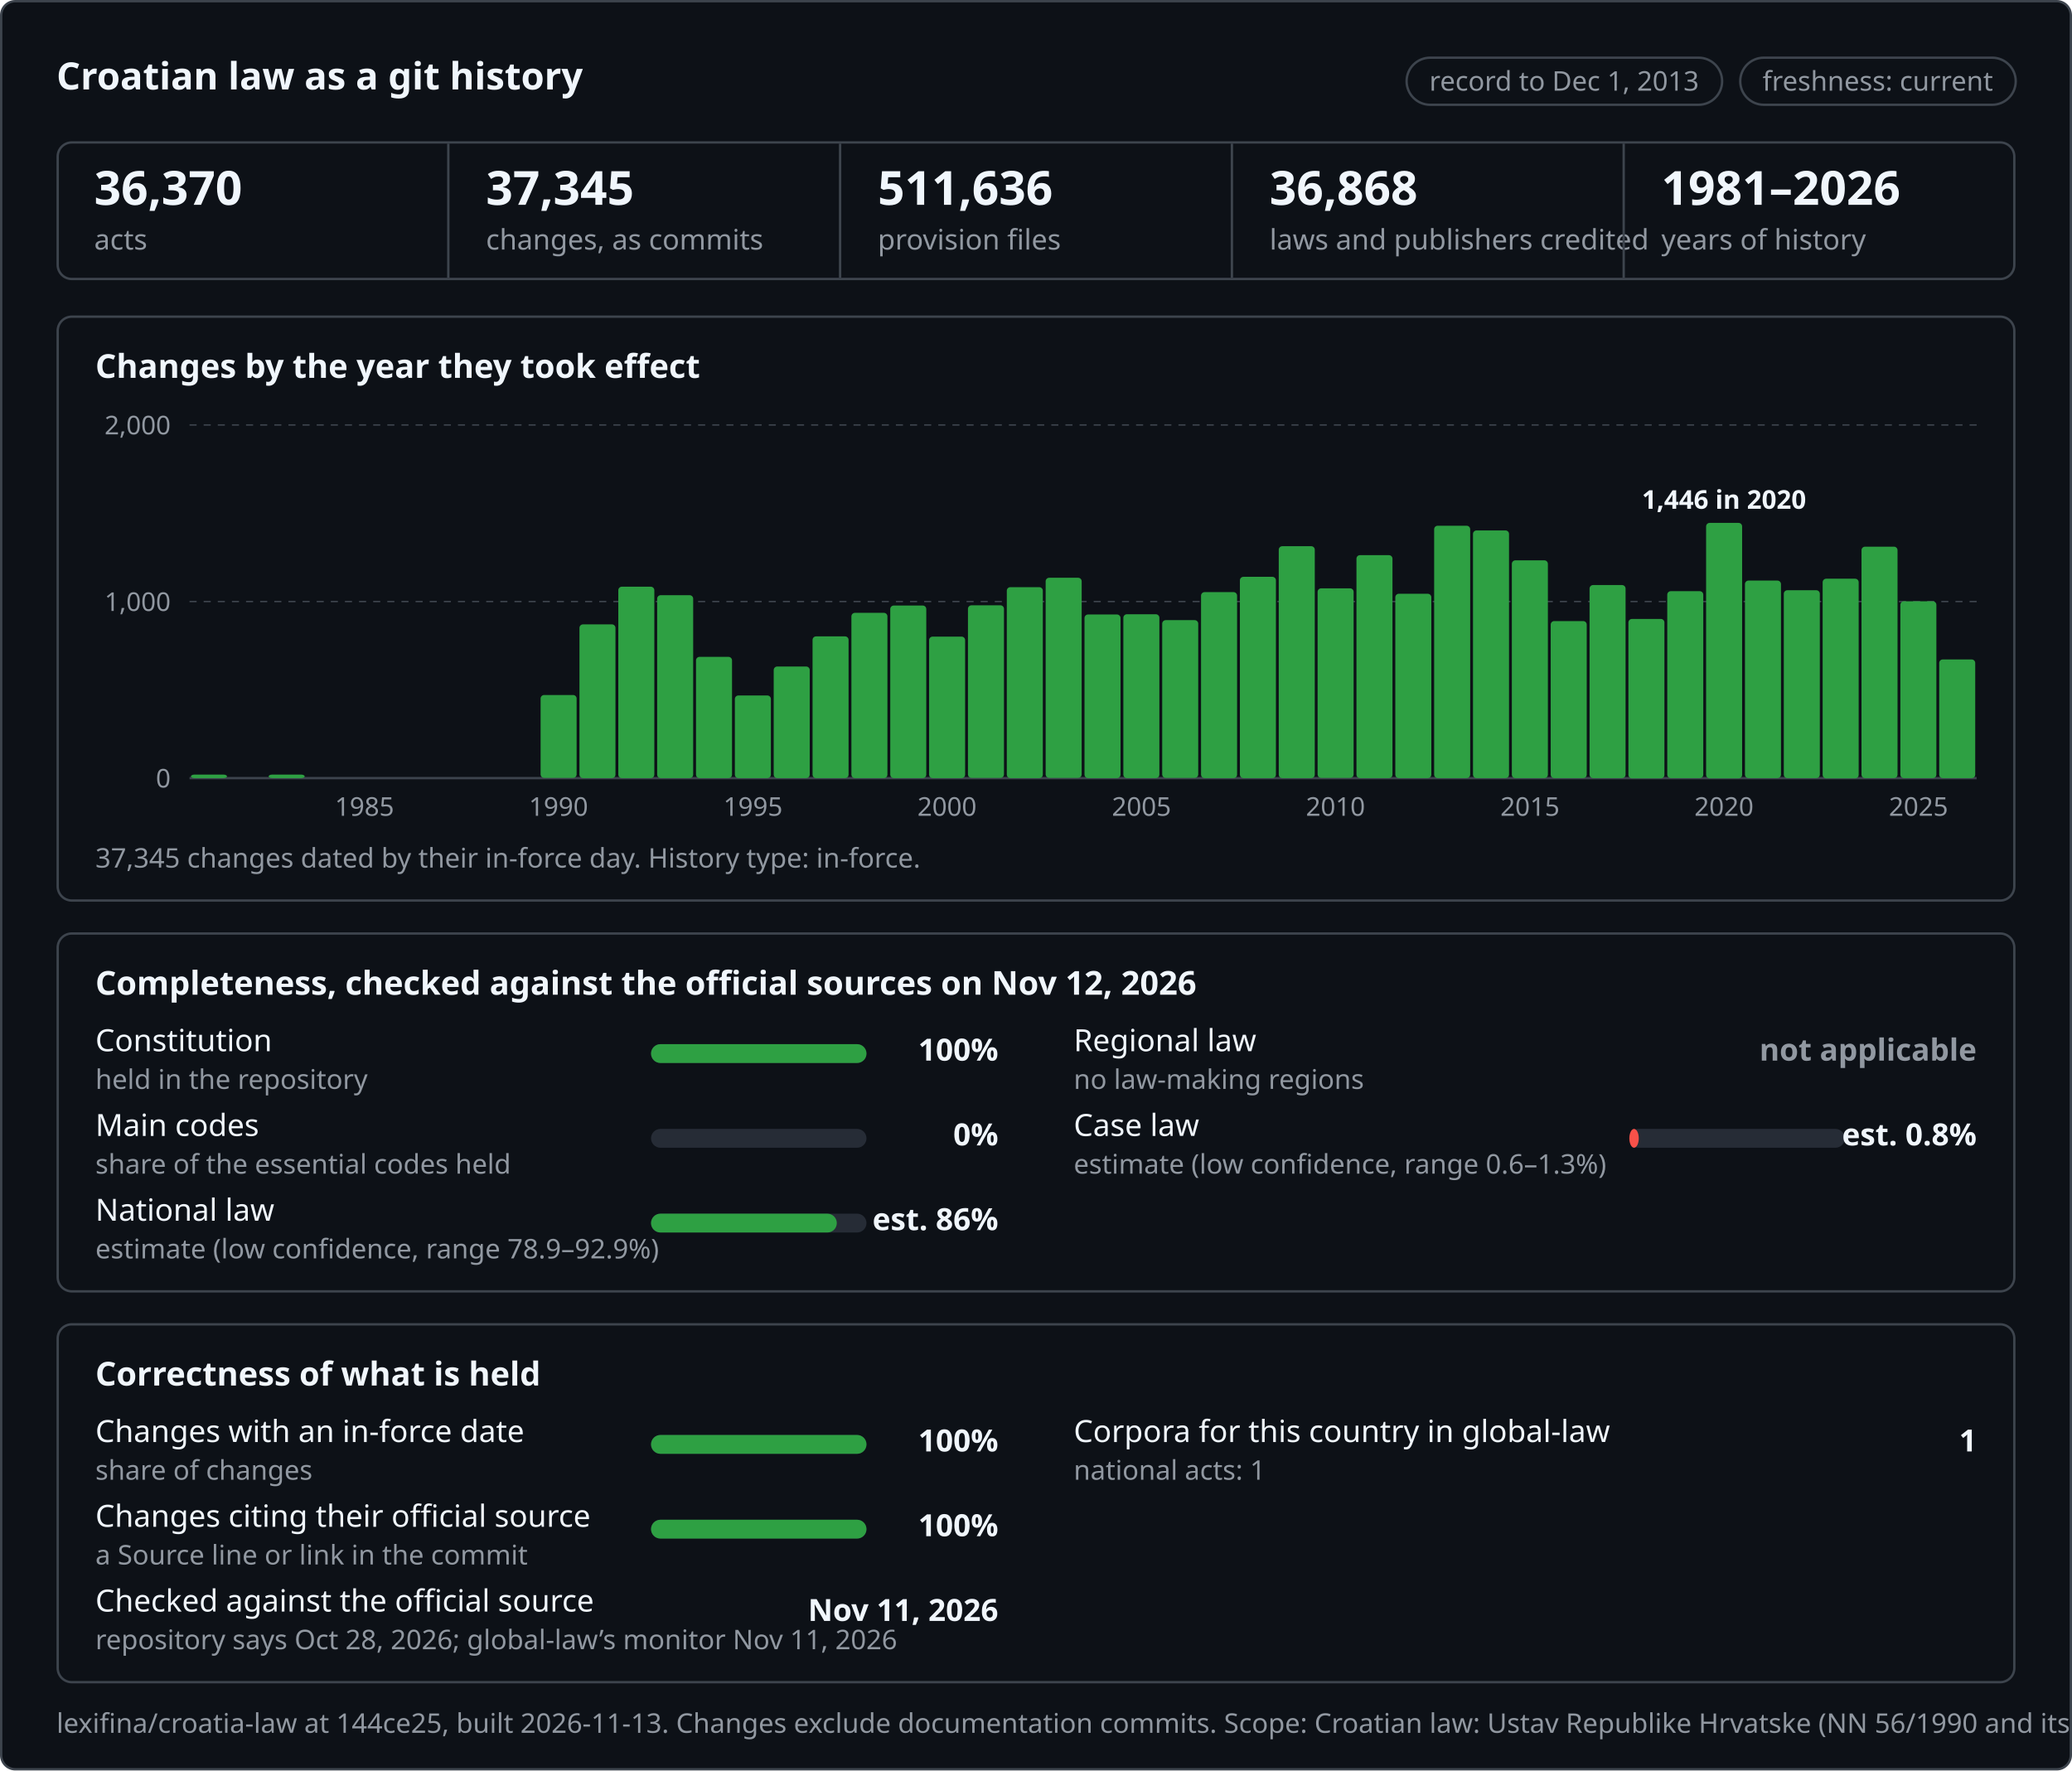
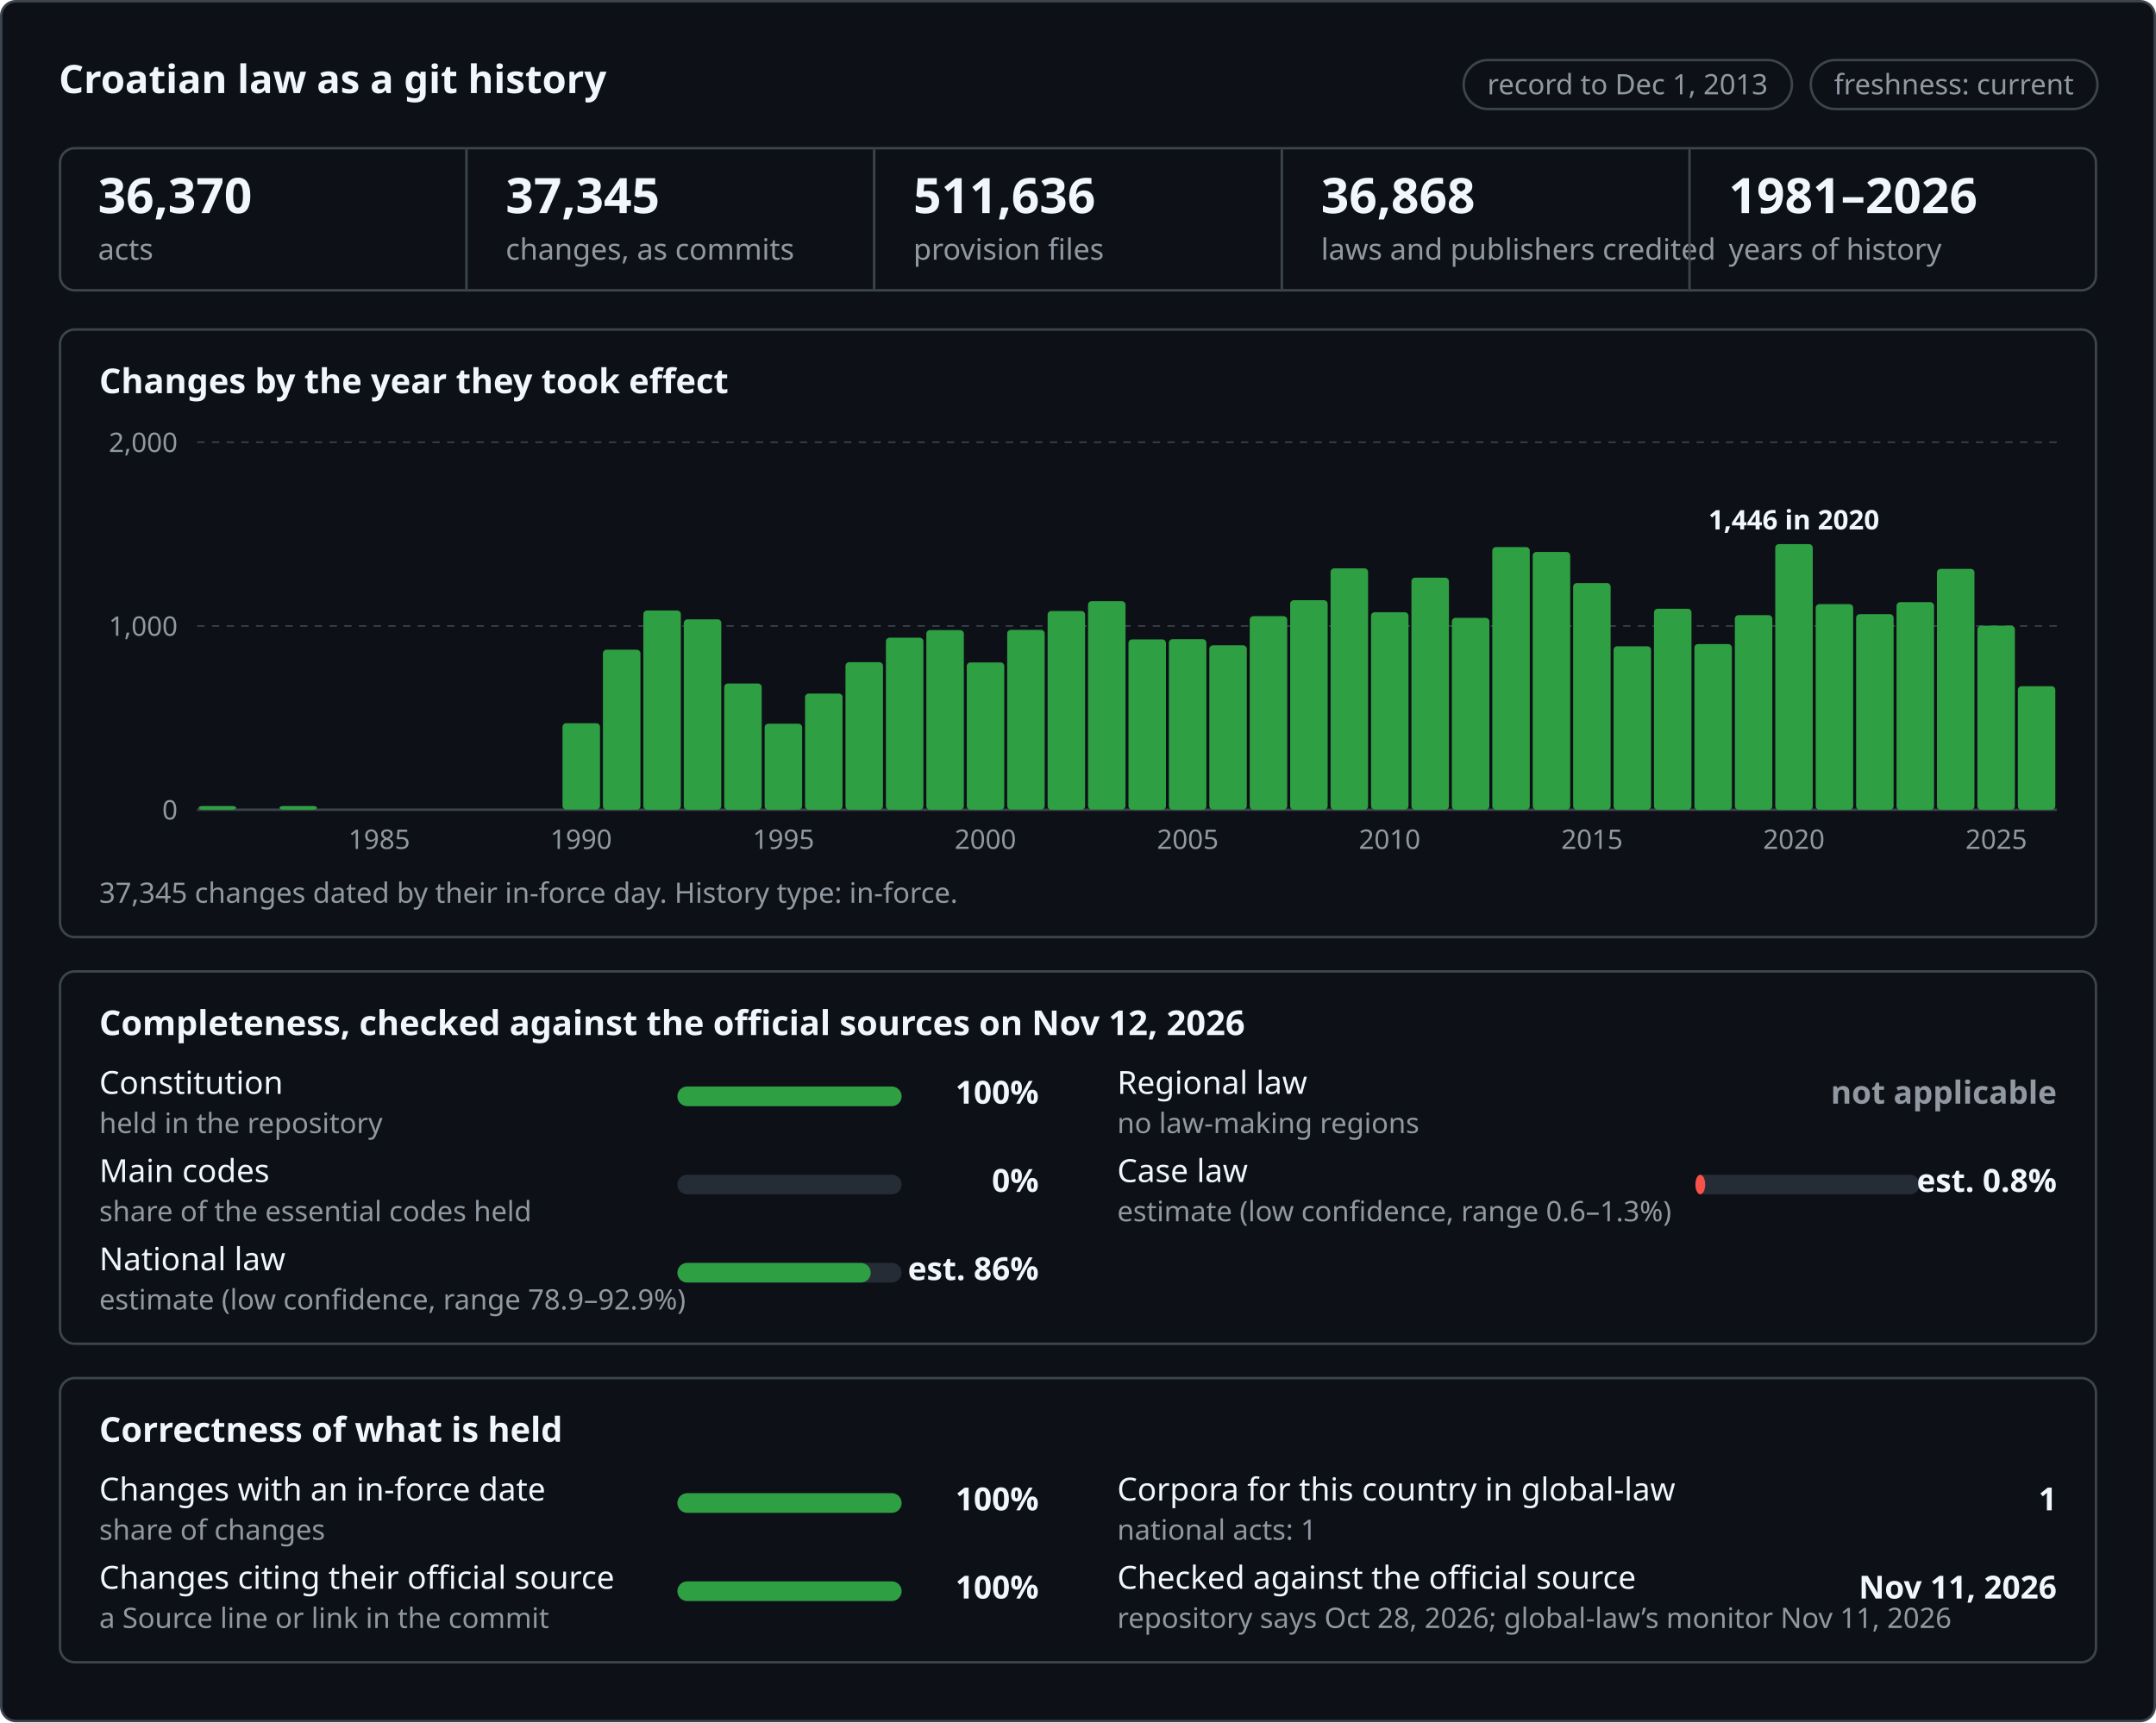
- <svg xmlns="http://www.w3.org/2000/svg" width="880" height="752" viewBox="0 0 880 752" font-family="-apple-system,BlinkMacSystemFont,Segoe UI,Noto Sans,Helvetica,Arial,sans-serif">
-   <rect x="0.5" y="0.5" width="879" height="751" rx="6" fill="#0d1117" stroke="#3d444d" />
+ <svg xmlns="http://www.w3.org/2000/svg" width="880" height="703" viewBox="0 0 880 703" font-family="-apple-system,BlinkMacSystemFont,Segoe UI,Noto Sans,Helvetica,Arial,sans-serif">
+   <rect x="0.5" y="0.5" width="879" height="702" rx="6" fill="#0d1117" stroke="#3d444d" />
  <text x="24" y="38" font-size="16" font-weight="600" fill="#f0f6fc">Croatian law as a git history</text>
  <rect x="597.4" y="24.5" width="134" height="20" rx="10" fill="none" stroke="#3d444d" />
  <text x="664.3" y="38.5" font-size="11.5" font-weight="500" text-anchor="middle" fill="#9198a1">record to Dec 1, 2013</text>
  <rect x="739.1" y="24.5" width="117" height="20" rx="10" fill="none" stroke="#3d444d" />
  <text x="797.5" y="38.5" font-size="11.5" font-weight="500" text-anchor="middle" fill="#9198a1">freshness: current</text>
  <rect x="24.5" y="60.5" width="831" height="58" rx="6" fill="#0d1117" stroke="#3d444d" />
  <text x="40.0" y="87" font-size="20" font-weight="600" fill="#f0f6fc">36,370</text>
  <text x="40.0" y="106" font-size="12" fill="#9198a1">acts</text>
  <line x1="190.4" y1="61" x2="190.4" y2="118" stroke="#3d444d" />
  <text x="206.4" y="87" font-size="20" font-weight="600" fill="#f0f6fc">37,345</text>
  <text x="206.4" y="106" font-size="12" fill="#9198a1">changes, as commits</text>
  <line x1="356.8" y1="61" x2="356.8" y2="118" stroke="#3d444d" />
  <text x="372.8" y="87" font-size="20" font-weight="600" fill="#f0f6fc">511,636</text>
  <text x="372.8" y="106" font-size="12" fill="#9198a1">provision files</text>
  <line x1="523.2" y1="61" x2="523.2" y2="118" stroke="#3d444d" />
  <text x="539.2" y="87" font-size="20" font-weight="600" fill="#f0f6fc">36,868</text>
  <text x="539.2" y="106" font-size="12" fill="#9198a1" textLength="142" lengthAdjust="spacingAndGlyphs">laws and publishers credited</text>
  <line x1="689.6" y1="61" x2="689.6" y2="118" stroke="#3d444d" />
  <text x="705.6" y="87" font-size="20" font-weight="600" fill="#f0f6fc">1981–2026</text>
  <text x="705.6" y="106" font-size="12" fill="#9198a1">years of history</text>
  <rect x="24.5" y="134.5" width="831" height="248" rx="6" fill="#0d1117" stroke="#3d444d" />
  <text x="40.5" y="160.5" font-size="14" font-weight="600" fill="#f0f6fc">Changes by the year they took effect</text>
  <line x1="80.5" y1="330.5" x2="839.5" y2="330.5" stroke="#3d444d" stroke-width="1" />
  <text x="72.5" y="334.5" font-size="11" text-anchor="end" fill="#9198a1">0</text>
  <line x1="80.5" y1="255.5" x2="839.5" y2="255.5" stroke="#3d444d" stroke-width="0.6" stroke-dasharray="3 3" />
  <text x="72.5" y="259.5" font-size="11" text-anchor="end" fill="#9198a1">1,000</text>
  <line x1="80.5" y1="180.5" x2="839.5" y2="180.5" stroke="#3d444d" stroke-width="0.6" stroke-dasharray="3 3" />
  <text x="72.5" y="184.5" font-size="11" text-anchor="end" fill="#9198a1">2,000</text>
  <rect x="81.10" y="329.0" width="15.30" height="1.5" rx="1.5" fill="#2ea043" />
  <rect x="114.10" y="329.0" width="15.30" height="1.5" rx="1.5" fill="#2ea043" />
  <text x="154.8" y="346.5" font-size="11" text-anchor="middle" fill="#9198a1">1985</text>
  <rect x="229.60" y="295.2" width="15.30" height="35.2" rx="1.5" fill="#2ea043" />
  <text x="237.2" y="346.5" font-size="11" text-anchor="middle" fill="#9198a1">1990</text>
  <rect x="246.10" y="265.2" width="15.30" height="65.3" rx="1.5" fill="#2ea043" />
  <rect x="262.60" y="249.2" width="15.30" height="81.3" rx="1.5" fill="#2ea043" />
  <rect x="279.10" y="252.8" width="15.30" height="77.7" rx="1.5" fill="#2ea043" />
  <rect x="295.60" y="279.0" width="15.30" height="51.5" rx="1.5" fill="#2ea043" />
  <rect x="312.10" y="295.4" width="15.30" height="35.1" rx="1.5" fill="#2ea043" />
  <text x="319.8" y="346.5" font-size="11" text-anchor="middle" fill="#9198a1">1995</text>
  <rect x="328.60" y="283.1" width="15.30" height="47.4" rx="1.5" fill="#2ea043" />
  <rect x="345.10" y="270.3" width="15.30" height="60.2" rx="1.5" fill="#2ea043" />
  <rect x="361.60" y="260.3" width="15.30" height="70.2" rx="1.5" fill="#2ea043" />
  <rect x="378.10" y="257.2" width="15.30" height="73.3" rx="1.5" fill="#2ea043" />
  <rect x="394.60" y="270.4" width="15.30" height="60.1" rx="1.5" fill="#2ea043" />
  <text x="402.2" y="346.5" font-size="11" text-anchor="middle" fill="#9198a1">2000</text>
  <rect x="411.10" y="257.1" width="15.30" height="73.3" rx="1.5" fill="#2ea043" />
  <rect x="427.60" y="249.4" width="15.30" height="81.1" rx="1.5" fill="#2ea043" />
  <rect x="444.10" y="245.4" width="15.30" height="85.0" rx="1.5" fill="#2ea043" />
  <rect x="460.60" y="261.0" width="15.30" height="69.5" rx="1.5" fill="#2ea043" />
  <rect x="477.10" y="260.9" width="15.30" height="69.6" rx="1.5" fill="#2ea043" />
  <text x="484.8" y="346.5" font-size="11" text-anchor="middle" fill="#9198a1">2005</text>
  <rect x="493.60" y="263.4" width="15.30" height="67.0" rx="1.5" fill="#2ea043" />
  <rect x="510.10" y="251.5" width="15.30" height="79.0" rx="1.5" fill="#2ea043" />
  <rect x="526.60" y="245.0" width="15.30" height="85.5" rx="1.5" fill="#2ea043" />
  <rect x="543.10" y="232.0" width="15.30" height="98.5" rx="1.5" fill="#2ea043" />
  <rect x="559.60" y="249.9" width="15.30" height="80.5" rx="1.5" fill="#2ea043" />
  <text x="567.2" y="346.5" font-size="11" text-anchor="middle" fill="#9198a1">2010</text>
  <rect x="576.10" y="235.8" width="15.30" height="94.7" rx="1.5" fill="#2ea043" />
  <rect x="592.60" y="252.2" width="15.30" height="78.3" rx="1.5" fill="#2ea043" />
  <rect x="609.10" y="223.3" width="15.30" height="107.2" rx="1.5" fill="#2ea043" />
  <rect x="625.60" y="225.3" width="15.30" height="105.2" rx="1.5" fill="#2ea043" />
  <rect x="642.10" y="238.0" width="15.30" height="92.5" rx="1.5" fill="#2ea043" />
  <text x="649.8" y="346.5" font-size="11" text-anchor="middle" fill="#9198a1">2015</text>
  <rect x="658.60" y="263.8" width="15.30" height="66.7" rx="1.5" fill="#2ea043" />
  <rect x="675.10" y="248.5" width="15.30" height="82.0" rx="1.5" fill="#2ea043" />
  <rect x="691.60" y="262.9" width="15.30" height="67.7" rx="1.5" fill="#2ea043" />
  <rect x="708.10" y="251.1" width="15.30" height="79.4" rx="1.5" fill="#2ea043" />
  <rect x="724.60" y="222.1" width="15.30" height="108.5" rx="1.5" fill="#2ea043" />
  <text x="732.2" y="346.5" font-size="11" text-anchor="middle" fill="#9198a1">2020</text>
  <text x="732.2" y="216.1" font-size="11" font-weight="600" text-anchor="middle" fill="#f0f6fc">1,446 in 2020</text>
  <rect x="741.10" y="246.6" width="15.30" height="83.9" rx="1.5" fill="#2ea043" />
  <rect x="757.60" y="250.7" width="15.30" height="79.8" rx="1.5" fill="#2ea043" />
  <rect x="774.10" y="245.8" width="15.30" height="84.8" rx="1.5" fill="#2ea043" />
  <rect x="790.60" y="232.2" width="15.30" height="98.3" rx="1.5" fill="#2ea043" />
  <rect x="807.10" y="255.4" width="15.30" height="75.1" rx="1.5" fill="#2ea043" />
  <text x="814.8" y="346.5" font-size="11" text-anchor="middle" fill="#9198a1">2025</text>
  <rect x="823.60" y="280.1" width="15.30" height="50.4" rx="1.5" fill="#2ea043" />
  <text x="40.5" y="368.5" font-size="11.5" fill="#9198a1">37,345 changes dated by their in-force day. History type: in-force.</text>
  <rect x="24.5" y="396.5" width="831" height="152" rx="6" fill="#0d1117" stroke="#3d444d" />
  <text x="40.5" y="422.5" font-size="14" font-weight="600" fill="#f0f6fc">Completeness, checked against the official sources on Nov 12, 2026</text>
  <text x="40.5" y="446.5" font-size="13" fill="#f0f6fc">Constitution</text>
  <text x="40.5" y="462.5" font-size="11.5" fill="#9198a1">held in the repository</text>
  <g>
    <rect x="276.5" y="443.5" width="91.5" height="8" rx="4" fill="#262c36" />
    <rect x="276.5" y="443.5" width="91.5" height="8" rx="4" fill="#2ea043" />
  </g>
  <text x="424.0" y="450.5" font-size="13" font-weight="600" text-anchor="end" fill="#f0f6fc">100%</text>
  <text x="40.5" y="482.5" font-size="13" fill="#f0f6fc">Main codes</text>
  <text x="40.5" y="498.5" font-size="11.5" fill="#9198a1">share of the essential codes held</text>
  <g>
    <rect x="276.5" y="479.5" width="91.5" height="8" rx="4" fill="#262c36" />
  </g>
  <text x="424.0" y="486.5" font-size="13" font-weight="600" text-anchor="end" fill="#f0f6fc">0%</text>
  <text x="40.5" y="518.5" font-size="13" fill="#f0f6fc">National law</text>
  <text x="40.5" y="534.5" font-size="11.5" fill="#9198a1">estimate (low confidence, range 78.9–92.9%)</text>
  <g>
    <rect x="276.5" y="515.5" width="91.5" height="8" rx="4" fill="#262c36" />
    <rect x="276.5" y="515.5" width="78.9" height="8" rx="4" fill="#2ea043" />
  </g>
  <text x="424.0" y="522.5" font-size="13" font-weight="600" text-anchor="end" fill="#f0f6fc">est. 86%</text>
  <text x="456.0" y="446.5" font-size="13" fill="#f0f6fc">Regional law</text>
  <text x="456.0" y="462.5" font-size="11.5" fill="#9198a1">no law-making regions</text>
  <text x="839.5" y="450.5" font-size="13" font-weight="600" text-anchor="end" fill="#9198a1">not applicable</text>
  <text x="456.0" y="482.5" font-size="13" fill="#f0f6fc">Case law</text>
  <text x="456.0" y="498.5" font-size="11.5" fill="#9198a1">estimate (low confidence, range 0.6–1.3%)</text>
  <g>
    <rect x="692.0" y="479.5" width="91.5" height="8" rx="4" fill="#262c36" />
    <rect x="692.0" y="479.5" width="4.0" height="8" rx="4" fill="#f85149" />
  </g>
  <text x="839.5" y="486.5" font-size="13" font-weight="600" text-anchor="end" fill="#f0f6fc">est. 0.8%</text>
-   <rect x="24.5" y="562.5" width="831" height="152" rx="6" fill="#0d1117" stroke="#3d444d" />
+   <rect x="24.5" y="562.5" width="831" height="116" rx="6" fill="#0d1117" stroke="#3d444d" />
  <text x="40.5" y="588.5" font-size="14" font-weight="600" fill="#f0f6fc">Correctness of what is held</text>
  <text x="40.5" y="612.5" font-size="13" fill="#f0f6fc">Changes with an in-force date</text>
  <text x="40.5" y="628.5" font-size="11.5" fill="#9198a1">share of changes</text>
  <g>
    <rect x="276.5" y="609.5" width="91.5" height="8" rx="4" fill="#262c36" />
    <rect x="276.5" y="609.5" width="91.5" height="8" rx="4" fill="#2ea043" />
  </g>
  <text x="424.0" y="616.5" font-size="13" font-weight="600" text-anchor="end" fill="#f0f6fc">100%</text>
  <text x="40.5" y="648.5" font-size="13" fill="#f0f6fc">Changes citing their official source</text>
  <text x="40.5" y="664.5" font-size="11.5" fill="#9198a1">a Source line or link in the commit</text>
  <g>
    <rect x="276.5" y="645.5" width="91.5" height="8" rx="4" fill="#262c36" />
    <rect x="276.5" y="645.5" width="91.5" height="8" rx="4" fill="#2ea043" />
  </g>
  <text x="424.0" y="652.5" font-size="13" font-weight="600" text-anchor="end" fill="#f0f6fc">100%</text>
-   <text x="40.5" y="684.5" font-size="13" fill="#f0f6fc">Checked against the official source</text>
-   <text x="40.5" y="700.5" font-size="11.5" fill="#9198a1">repository says Oct 28, 2026; global-law’s monitor Nov 11, 2026</text>
-   <text x="424.0" y="688.5" font-size="13" font-weight="600" text-anchor="end" fill="#f0f6fc">Nov 11, 2026</text>
  <text x="456.0" y="612.5" font-size="13" fill="#f0f6fc">Corpora for this country in global-law</text>
  <text x="456.0" y="628.5" font-size="11.5" fill="#9198a1">national acts: 1</text>
  <text x="839.5" y="616.5" font-size="13" font-weight="600" text-anchor="end" fill="#f0f6fc">1</text>
-   <text x="24" y="736" font-size="11.5" fill="#9198a1" textLength="832" lengthAdjust="spacingAndGlyphs">lexifina/croatia-law at 144ce25, built 2026-11-13. Changes exclude documentation commits. Scope: Croatian law: Ustav Republike Hrvatske (NN 56/1990 and its changes)</text>
+   <text x="456.0" y="648.5" font-size="13" fill="#f0f6fc">Checked against the official source</text>
+   <text x="456.0" y="664.5" font-size="11.5" fill="#9198a1">repository says Oct 28, 2026; global-law’s monitor Nov 11, 2026</text>
+   <text x="839.5" y="652.5" font-size="13" font-weight="600" text-anchor="end" fill="#f0f6fc">Nov 11, 2026</text>
</svg>
